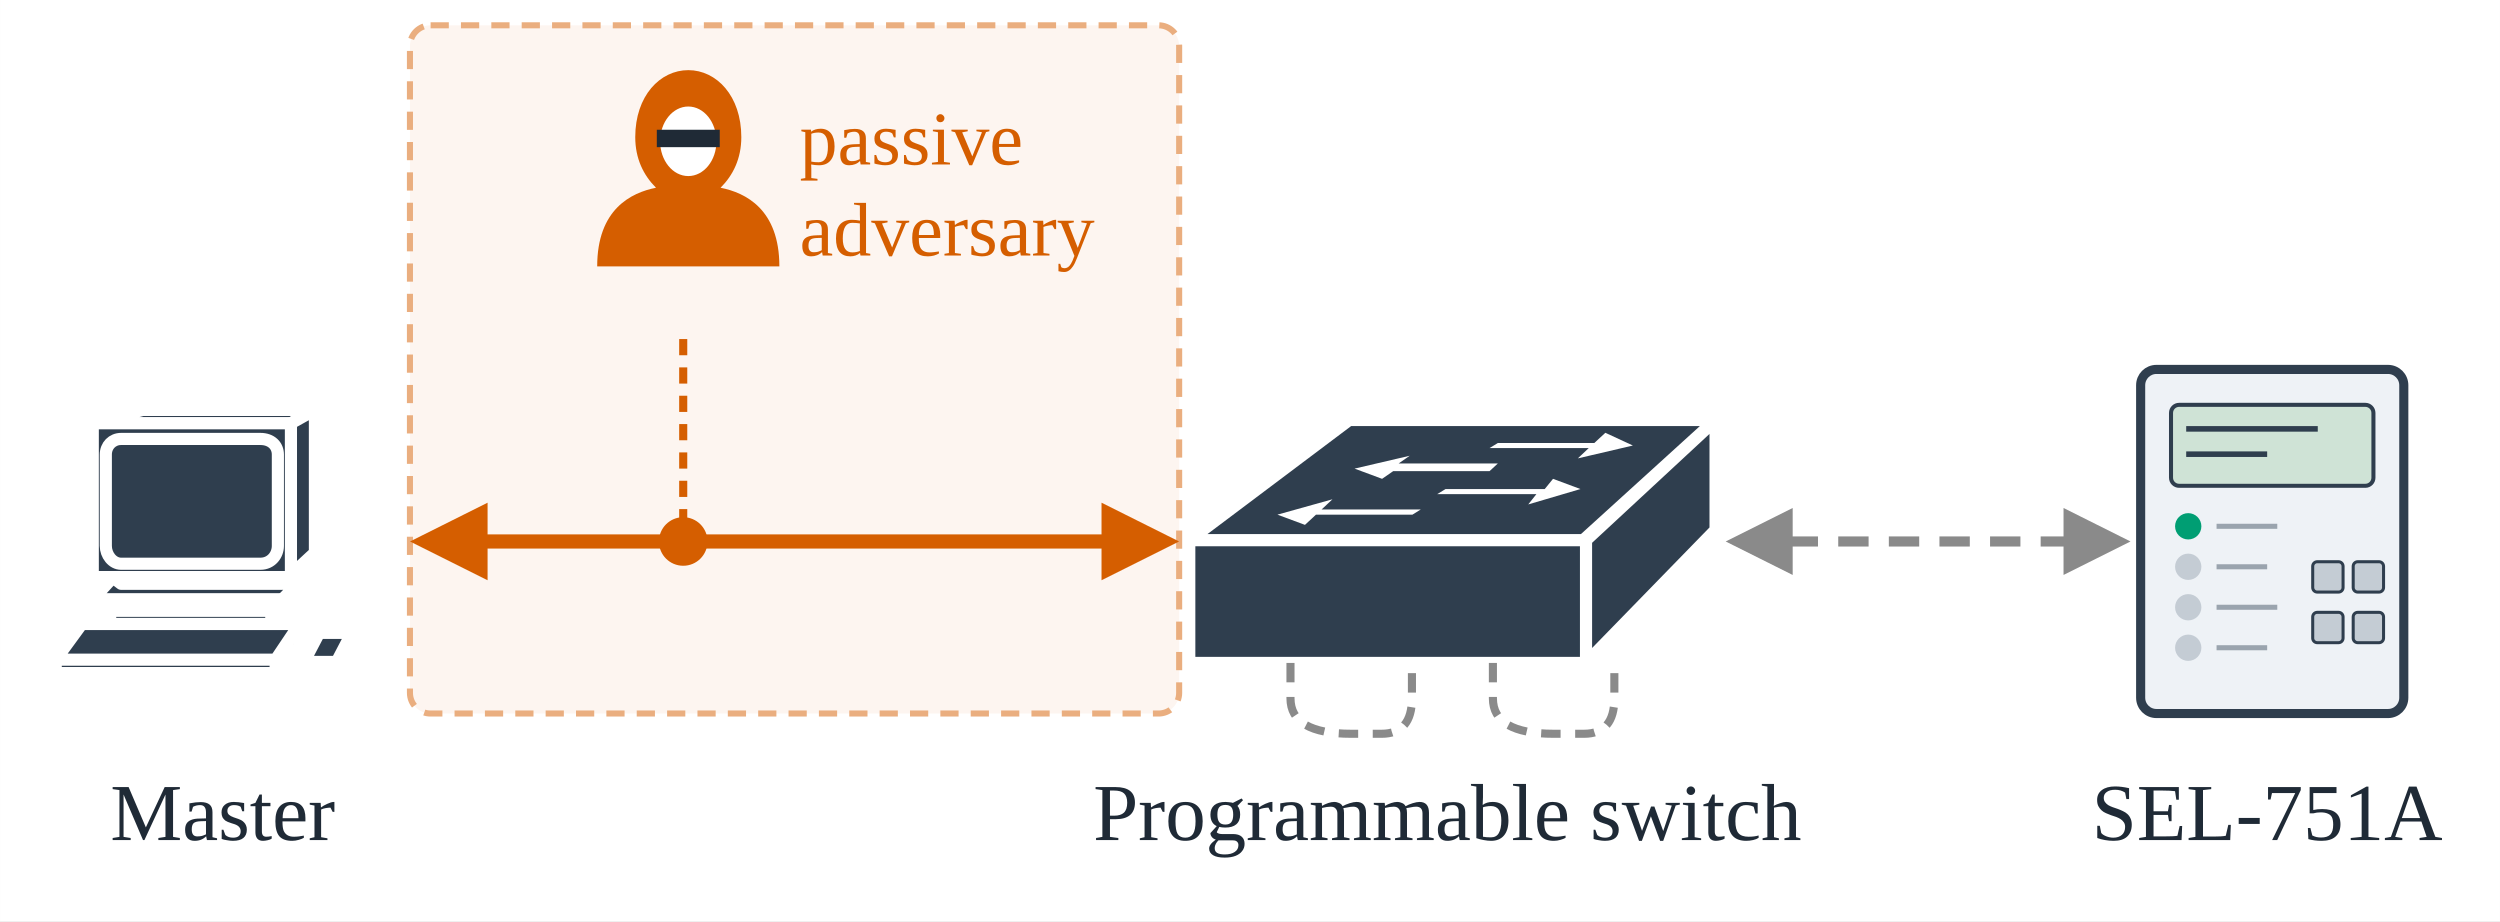
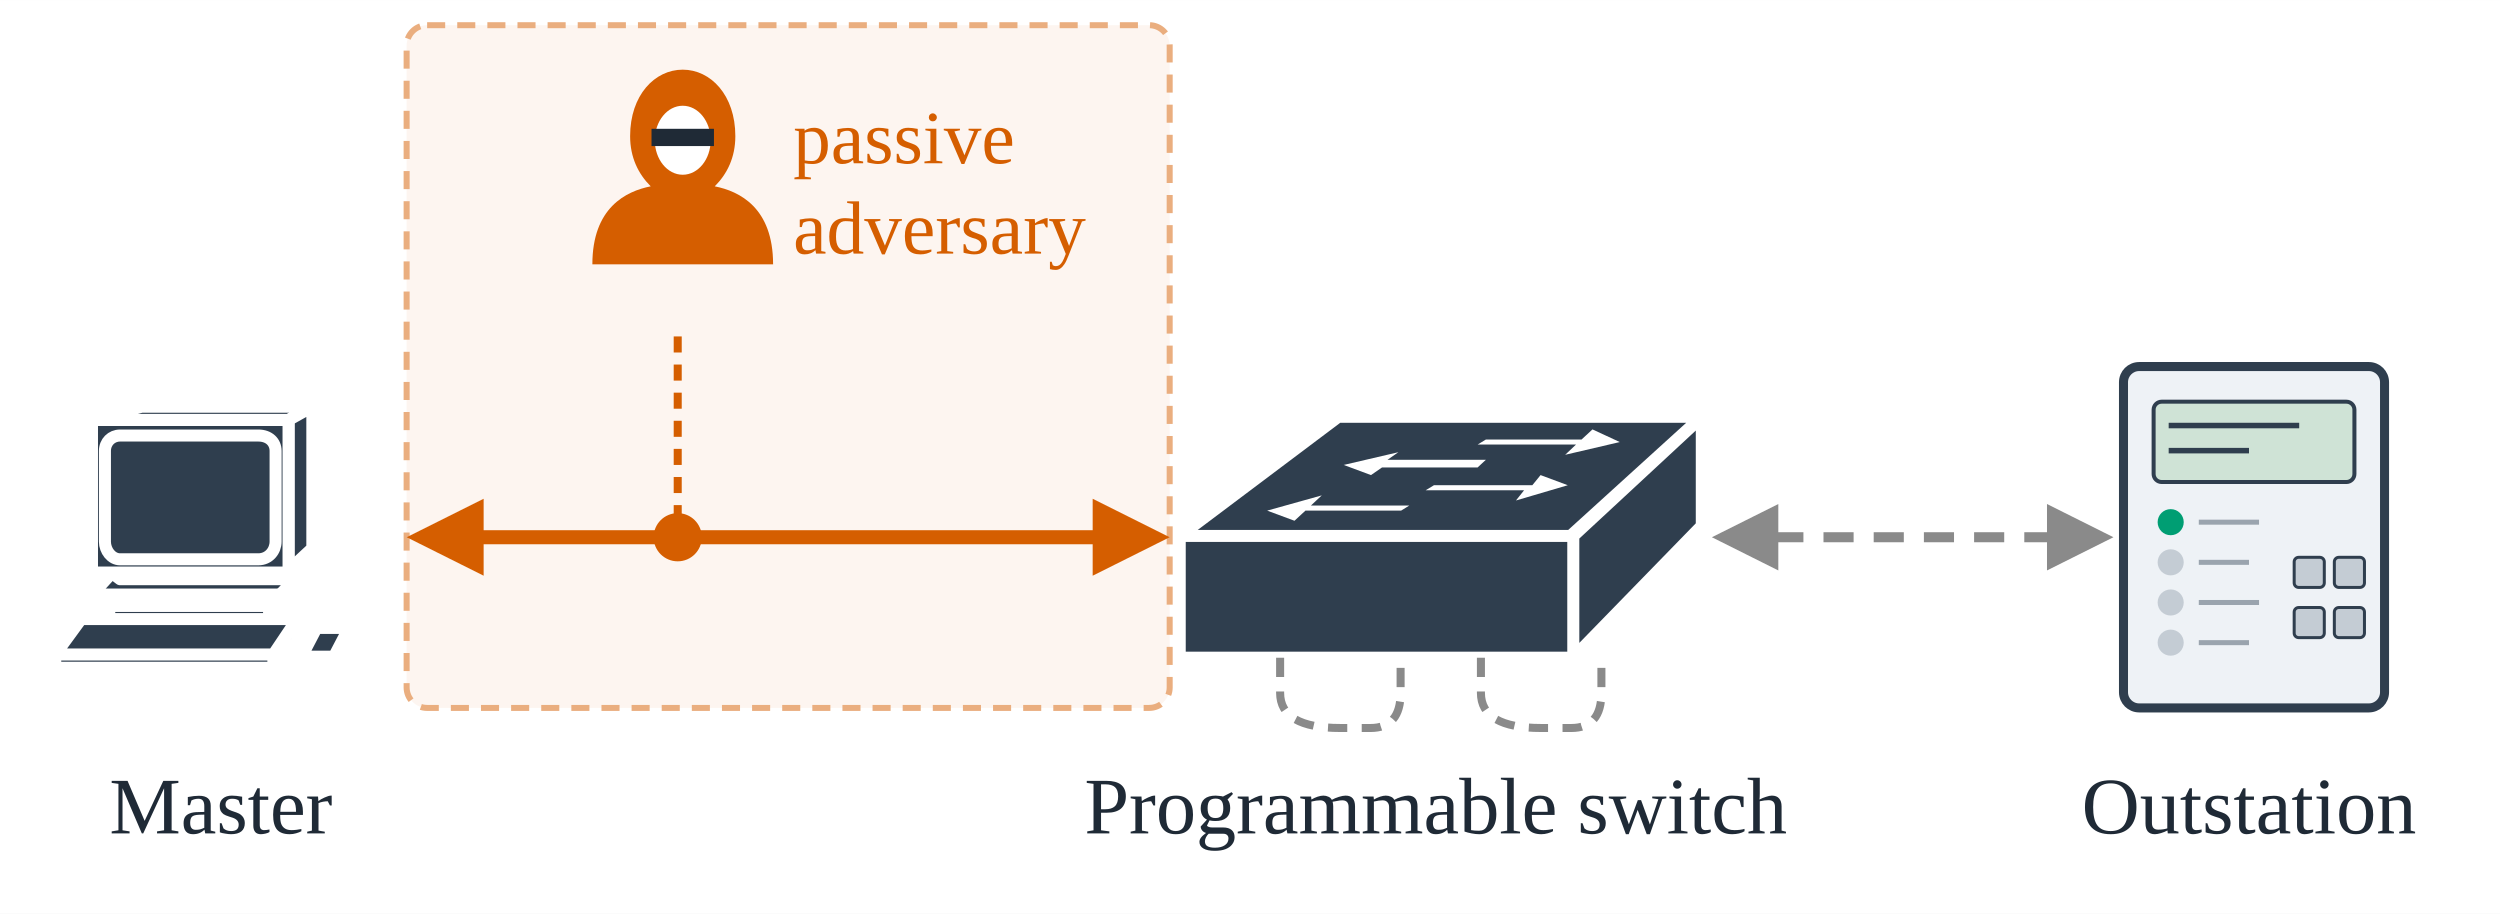
- <svg xmlns="http://www.w3.org/2000/svg" viewBox="0 0 247 91" width="3.431in" height="1.264in" role="img" aria-labelledby="obs-title obs-desc">
-   <rect width="247" height="91" fill="#ffffff" />
+ <svg xmlns="http://www.w3.org/2000/svg" viewBox="0 0 249 91" width="3.458in" height="1.264in" role="img" aria-labelledby="obs-title obs-desc">
+   <rect width="249" height="91" fill="#ffffff" />
  <defs />
  <g>
    <g data-cell-id="0">
      <g data-cell-id="1">
        <g data-cell-id="c2">
          <g transform="translate(0.5,0.5)">
            <rect x="40" y="2" width="76" height="68" rx="2.04" ry="2.04" fill="#fdf5f0" stroke="#eaae7f" stroke-width="0.6" stroke-dasharray="1.8 1.2" pointer-events="all" />
          </g>
        </g>
        <g data-cell-id="c3">
          <g transform="translate(0.5,0.5)">
            <rect x="5" y="40" width="34" height="26" fill="none" stroke="none" pointer-events="all" />
            <path d="M 32.76 62.25 C 33.19 61.81 31.25 61.15 33.4 60.93 C 34.69 60.71 39 58.07 29.1 58.07" fill="none" stroke="#ffffff" stroke-width="1.2" stroke-miterlimit="10" pointer-events="all" />
            <path d="M 10.38 61.59 L 10.38 59.17 L 26.3 59.17 L 26.3 61.59 Z M 26.3 61.59 L 26.3 59.17 L 29.32 55.86 L 29.32 58.29 Z M 10.38 62.03 L 10.38 59.17 L 26.3 59.17 L 26.3 62.03 Z M 26.3 62.03 L 26.3 59.17 L 29.32 55.86 L 29.32 58.73 Z M 30.61 55.43 L 28.24 58.73 L 8.66 58.73 L 11.67 55.43 Z M 8.66 59.83 L 8.66 58.73 L 27.38 58.73 L 27.38 59.83 Z" fill="#2f3e4e" stroke="#ffffff" stroke-width="1.2" stroke-linejoin="round" stroke-miterlimit="10" pointer-events="all" />
            <path d="M 30.61 55.43 L 28.24 58.73 L 8.66 58.73 L 11.67 55.43 Z" fill="#2f3e4e" stroke="#ffffff" stroke-width="1.2" stroke-linejoin="round" stroke-miterlimit="10" pointer-events="all" />
            <path d="M 8.66 59.83 L 8.66 58.73 L 27.38 58.73 L 27.38 59.83 Z" fill="#2f3e4e" stroke="#ffffff" stroke-width="1.2" stroke-linejoin="round" stroke-miterlimit="10" pointer-events="all" />
            <path d="M 27.38 59.83 L 27.38 58.73 L 30.61 55.43 L 30.61 56.52 Z M 30.61 40 L 13.6 40 L 8.66 41.32 L 28.24 41.32 Z M 27.38 57.18 L 26.52 56.52 L 10.6 56.52 L 11.46 57.18 Z M 27.59 57.18 L 26.52 56.3 L 30.61 54.1 L 28.03 56.75 Z" fill="#2f3e4e" stroke="#ffffff" stroke-width="1.2" stroke-linejoin="round" stroke-miterlimit="10" pointer-events="all" />
            <path d="M 28.24 41.32 L 28.24 56.3 L 30.61 54.1 L 30.61 40 L 28.24 41.32 Z" fill="#2f3e4e" stroke="#ffffff" stroke-width="1.2" stroke-linejoin="round" stroke-miterlimit="10" pointer-events="all" />
            <path d="M 28.24 56.52 L 28.24 41.32 L 8.66 41.32 L 8.66 56.52 Z M 26.73 66 L 26.73 64.68 L 29.1 61.15 L 29.1 63.36 Z M 26.73 64.68 L 26.73 66 L 5 66 L 5 64.68 Z M 32.76 64.9 L 34.26 62.03 L 31.03 62.03 L 29.53 64.9 Z M 29.53 64.9 L 32.76 64.9 L 32.76 66 L 29.53 66 Z M 32.76 66 L 32.76 64.9 L 34.26 62.03 L 34.26 64.02 Z M 26.73 64.68 L 5 64.68 L 7.58 61.15 L 29.1 61.15 Z" fill="#2f3e4e" stroke="#ffffff" stroke-width="1.2" stroke-linejoin="round" stroke-miterlimit="10" pointer-events="all" />
            <path d="M 11.46 42.87 C 25.22 42.87 25.22 42.87 25.22 42.87 C 26.3 42.87 26.95 43.53 26.95 44.41 C 26.95 53.44 26.95 53.44 26.95 53.44 C 26.95 54.32 26.3 55.2 25.22 55.2 C 11.46 55.2 11.46 55.2 11.46 55.2 C 10.6 55.2 9.95 54.32 9.95 53.44 C 9.95 44.41 9.95 44.41 9.95 44.41 C 9.95 43.53 10.6 42.87 11.46 42.87 Z" fill="none" stroke="#ffffff" stroke-width="1.2" stroke-linejoin="round" stroke-miterlimit="10" pointer-events="all" />
          </g>
        </g>
        <g data-cell-id="c4">
          <g transform="translate(0.5,0.5)">
            <rect x="117" y="41" width="52" height="24" fill="none" stroke="none" pointer-events="all" />
            <path d="M 156.2 65 L 156.2 52.87 L 117 52.87 L 117 65 Z M 117 52.87 L 132.79 41 L 169 41 L 155.93 52.87 Z M 156.2 65 L 169 51.86 L 169 41 L 156.2 52.87 Z" fill="#2f3e4e" stroke="#ffffff" stroke-width="1.2" stroke-linejoin="round" stroke-miterlimit="10" pointer-events="all" />
            <rect x="117" y="41" width="0" height="0" fill="none" stroke="#ffffff" stroke-width="1.2" pointer-events="all" />
            <path d="M 139.87 49.84 L 139.05 50.35 L 129.52 50.35 L 128.43 51.36 L 125.71 50.35 L 131.15 48.83 L 130.07 49.84 Z M 147.49 45.29 L 146.67 46.05 L 137.15 46.05 L 136.05 46.81 L 133.33 45.8 L 138.78 44.53 L 137.69 45.29 Z M 141.5 48.32 L 142.32 47.82 L 152.12 47.82 L 152.94 46.81 L 155.65 47.82 L 150.49 49.34 L 151.3 48.32 Z M 146.67 43.77 L 147.49 43.27 L 157.02 43.27 L 158.11 42.26 L 160.83 43.52 L 155.39 44.79 L 156.47 43.77 Z" fill="#ffffff" stroke="none" pointer-events="all" />
          </g>
        </g>
        <g data-cell-id="c5">
          <g>
            <rect x="59" y="6" width="18" height="21" fill="none" stroke="none" pointer-events="all" />
            <path d="M 59 26.32 C 59 20.67 62.35 19.04 64.81 18.55 C 63.58 17.32 62.76 15.68 62.76 13.55 C 62.76 9.46 65.22 6.93 68 6.93 C 70.78 6.93 73.24 9.46 73.24 13.55 C 73.24 15.68 72.42 17.32 71.19 18.55 C 73.65 19.04 77 20.67 77 26.32 Z" fill="#d55e00" stroke="none" pointer-events="all" />
            <ellipse cx="68" cy="13.96" rx="2.782" ry="3.436" fill="#ffffff" stroke="none" pointer-events="all" />
            <rect x="64.89" y="12.82" width="6.22" height="1.72" fill="#1f2a36" stroke="none" pointer-events="all" />
          </g>
        </g>
        <g data-cell-id="c6">
          <g transform="translate(0.5,0.5)">
            <rect x="211" y="36" width="26" height="34" rx="1.56" ry="1.56" fill="#eef2f6" stroke="#2f3e4e" stroke-width="0.9" pointer-events="all" />
          </g>
        </g>
        <g data-cell-id="c7">
          <g transform="translate(0.5,0.5)">
            <rect x="214" y="39.5" width="20" height="8" rx="0.8" ry="0.8" fill="#cfe3d6" stroke="#2f3e4e" stroke-width="0.4" pointer-events="all" />
          </g>
        </g>
        <g data-cell-id="c8">
          <g>
            <ellipse cx="216.2" cy="52" rx="1.3" ry="1.3" fill="#009e73" stroke="none" pointer-events="all" />
          </g>
        </g>
        <g data-cell-id="c9">
          <g>
            <rect x="219" y="51.75" width="6" height="0.5" fill="#9aa4ae" stroke="none" pointer-events="all" />
          </g>
        </g>
        <g data-cell-id="c10">
          <g>
            <ellipse cx="216.2" cy="56" rx="1.3" ry="1.3" fill="#c4ccd4" stroke="none" pointer-events="all" />
          </g>
        </g>
        <g data-cell-id="c11">
          <g>
            <rect x="219" y="55.75" width="5" height="0.5" fill="#9aa4ae" stroke="none" pointer-events="all" />
          </g>
        </g>
        <g data-cell-id="c12">
          <g>
            <ellipse cx="216.2" cy="60" rx="1.3" ry="1.3" fill="#c4ccd4" stroke="none" pointer-events="all" />
          </g>
        </g>
        <g data-cell-id="c13">
          <g>
            <rect x="219" y="59.75" width="6" height="0.5" fill="#9aa4ae" stroke="none" pointer-events="all" />
          </g>
        </g>
        <g data-cell-id="c14">
          <g>
            <ellipse cx="216.2" cy="64" rx="1.3" ry="1.3" fill="#c4ccd4" stroke="none" pointer-events="all" />
          </g>
        </g>
        <g data-cell-id="c15">
          <g>
            <rect x="219" y="63.75" width="5" height="0.5" fill="#9aa4ae" stroke="none" pointer-events="all" />
          </g>
        </g>
        <g data-cell-id="c16">
          <g transform="translate(0.5,0.5)">
            <rect x="228" y="55" width="3" height="3" rx="0.45" ry="0.45" fill="#c4ccd4" stroke="#2f3e4e" stroke-width="0.3" pointer-events="all" />
          </g>
        </g>
        <g data-cell-id="c17">
          <g transform="translate(0.5,0.5)">
            <rect x="232" y="55" width="3" height="3" rx="0.45" ry="0.45" fill="#c4ccd4" stroke="#2f3e4e" stroke-width="0.3" pointer-events="all" />
          </g>
        </g>
        <g data-cell-id="c18">
          <g transform="translate(0.5,0.5)">
            <rect x="228" y="60" width="3" height="3" rx="0.45" ry="0.45" fill="#c4ccd4" stroke="#2f3e4e" stroke-width="0.3" pointer-events="all" />
          </g>
        </g>
        <g data-cell-id="c19">
          <g transform="translate(0.5,0.5)">
            <rect x="232" y="60" width="3" height="3" rx="0.45" ry="0.45" fill="#c4ccd4" stroke="#2f3e4e" stroke-width="0.3" pointer-events="all" />
          </g>
        </g>
        <g data-cell-id="c20">
          <g>
            <rect x="216" y="42.1" width="13" height="0.55" fill="#2f3e4e" stroke="none" pointer-events="all" />
          </g>
        </g>
        <g data-cell-id="c21">
          <g>
            <rect x="216" y="44.6" width="8" height="0.55" fill="#2f3e4e" stroke="none" pointer-events="all" />
          </g>
        </g>
        <g data-cell-id="c22">
          <g transform="translate(0.5,0.5)">
            <path d="M 46.97 53 L 109.03 53" fill="none" stroke="#d55e00" stroke-width="1.4" stroke-miterlimit="10" pointer-events="stroke" />
            <path d="M 41.57 53 L 46.97 50.3 L 46.97 55.7 Z" fill="#d55e00" stroke="#d55e00" stroke-width="1.4" stroke-miterlimit="10" pointer-events="all" />
            <path d="M 114.43 53 L 109.03 55.7 L 109.03 50.3 Z" fill="#d55e00" stroke="#d55e00" stroke-width="1.4" stroke-miterlimit="10" pointer-events="all" />
          </g>
        </g>
        <g data-cell-id="c23">
          <g transform="translate(0.5,0.5)">
            <path d="M 176.12 53 L 203.88 53" fill="none" stroke="#8a8a8a" stroke-miterlimit="10" stroke-dasharray="3 2" pointer-events="stroke" />
            <path d="M 171.12 53 L 176.12 50.5 L 176.12 55.5 Z" fill="#8a8a8a" stroke="#8a8a8a" stroke-miterlimit="10" pointer-events="all" />
            <path d="M 208.88 53 L 203.88 55.5 L 203.88 50.5 Z" fill="#8a8a8a" stroke="#8a8a8a" stroke-miterlimit="10" pointer-events="all" />
          </g>
        </g>
        <g data-cell-id="c24">
          <g transform="translate(0.5,0.5)">
            <path d="M 67 33 L 67 51" fill="none" stroke="#d55e00" stroke-width="0.8" stroke-miterlimit="10" stroke-dasharray="1.6 1.2" pointer-events="stroke" />
            <ellipse cx="67" cy="53" rx="2" ry="2" fill="#d55e00" stroke="#d55e00" stroke-width="0.8" pointer-events="all" />
          </g>
        </g>
        <g data-cell-id="c25">
          <g transform="translate(0.5,0.5)">
            <path d="M 127 65 L 127 68.5 Q 127 72 133 72 L 136 72 Q 139 72 139 68.5 L 139 65" fill="none" stroke="#8a8a8a" stroke-width="0.8" stroke-miterlimit="10" stroke-dasharray="1.92 1.44" pointer-events="stroke" />
          </g>
        </g>
        <g data-cell-id="c26">
          <g transform="translate(0.5,0.5)">
            <path d="M 147 65 L 147 68.5 Q 147 72 153 72 L 156 72 Q 159 72 159 68.5 L 159 65" fill="none" stroke="#8a8a8a" stroke-width="0.8" stroke-miterlimit="10" stroke-dasharray="1.92 1.44" pointer-events="stroke" />
          </g>
        </g>
        <g data-cell-id="c27">
          <g>
            <rect x="79" y="9" width="34" height="18" fill="none" stroke="none" pointer-events="all" />
          </g>
          <g>
            <g fill="#D55E00" font-family="'Times New Roman'" text-anchor="start" font-size="7.5px">
              <text x="79" y="16.25">passive</text>
              <text x="79" y="25.25">adversary</text>
            </g>
          </g>
        </g>
        <g data-cell-id="c28">
          <g>
            <rect x="2" y="75" width="40" height="10" fill="none" stroke="none" pointer-events="all" />
          </g>
          <g>
            <g fill="#1F2A36" font-family="'Times New Roman'" text-anchor="middle" font-size="8px">
              <text x="22" y="83">Master</text>
            </g>
          </g>
        </g>
        <g data-cell-id="c29">
          <g>
            <rect x="108" y="75" width="70" height="10" fill="none" stroke="none" pointer-events="all" />
          </g>
          <g>
            <g fill="#1F2A36" font-family="'Times New Roman'" text-anchor="middle" font-size="8px">
              <text x="143" y="83">Programmable switch</text>
            </g>
          </g>
        </g>
        <g data-cell-id="c30">
          <g>
-             <rect x="206" y="75" width="36" height="10" fill="none" stroke="none" pointer-events="all" />
+             <rect x="204" y="75" width="40" height="10" fill="none" stroke="none" pointer-events="all" />
          </g>
          <g>
            <g fill="#1F2A36" font-family="'Times New Roman'" text-anchor="middle" font-size="8px">
-               <text x="224" y="83">SEL-751A</text>
+               <text x="224" y="83">Outstation</text>
            </g>
          </g>
        </g>
      </g>
    </g>
  </g>
</svg>
